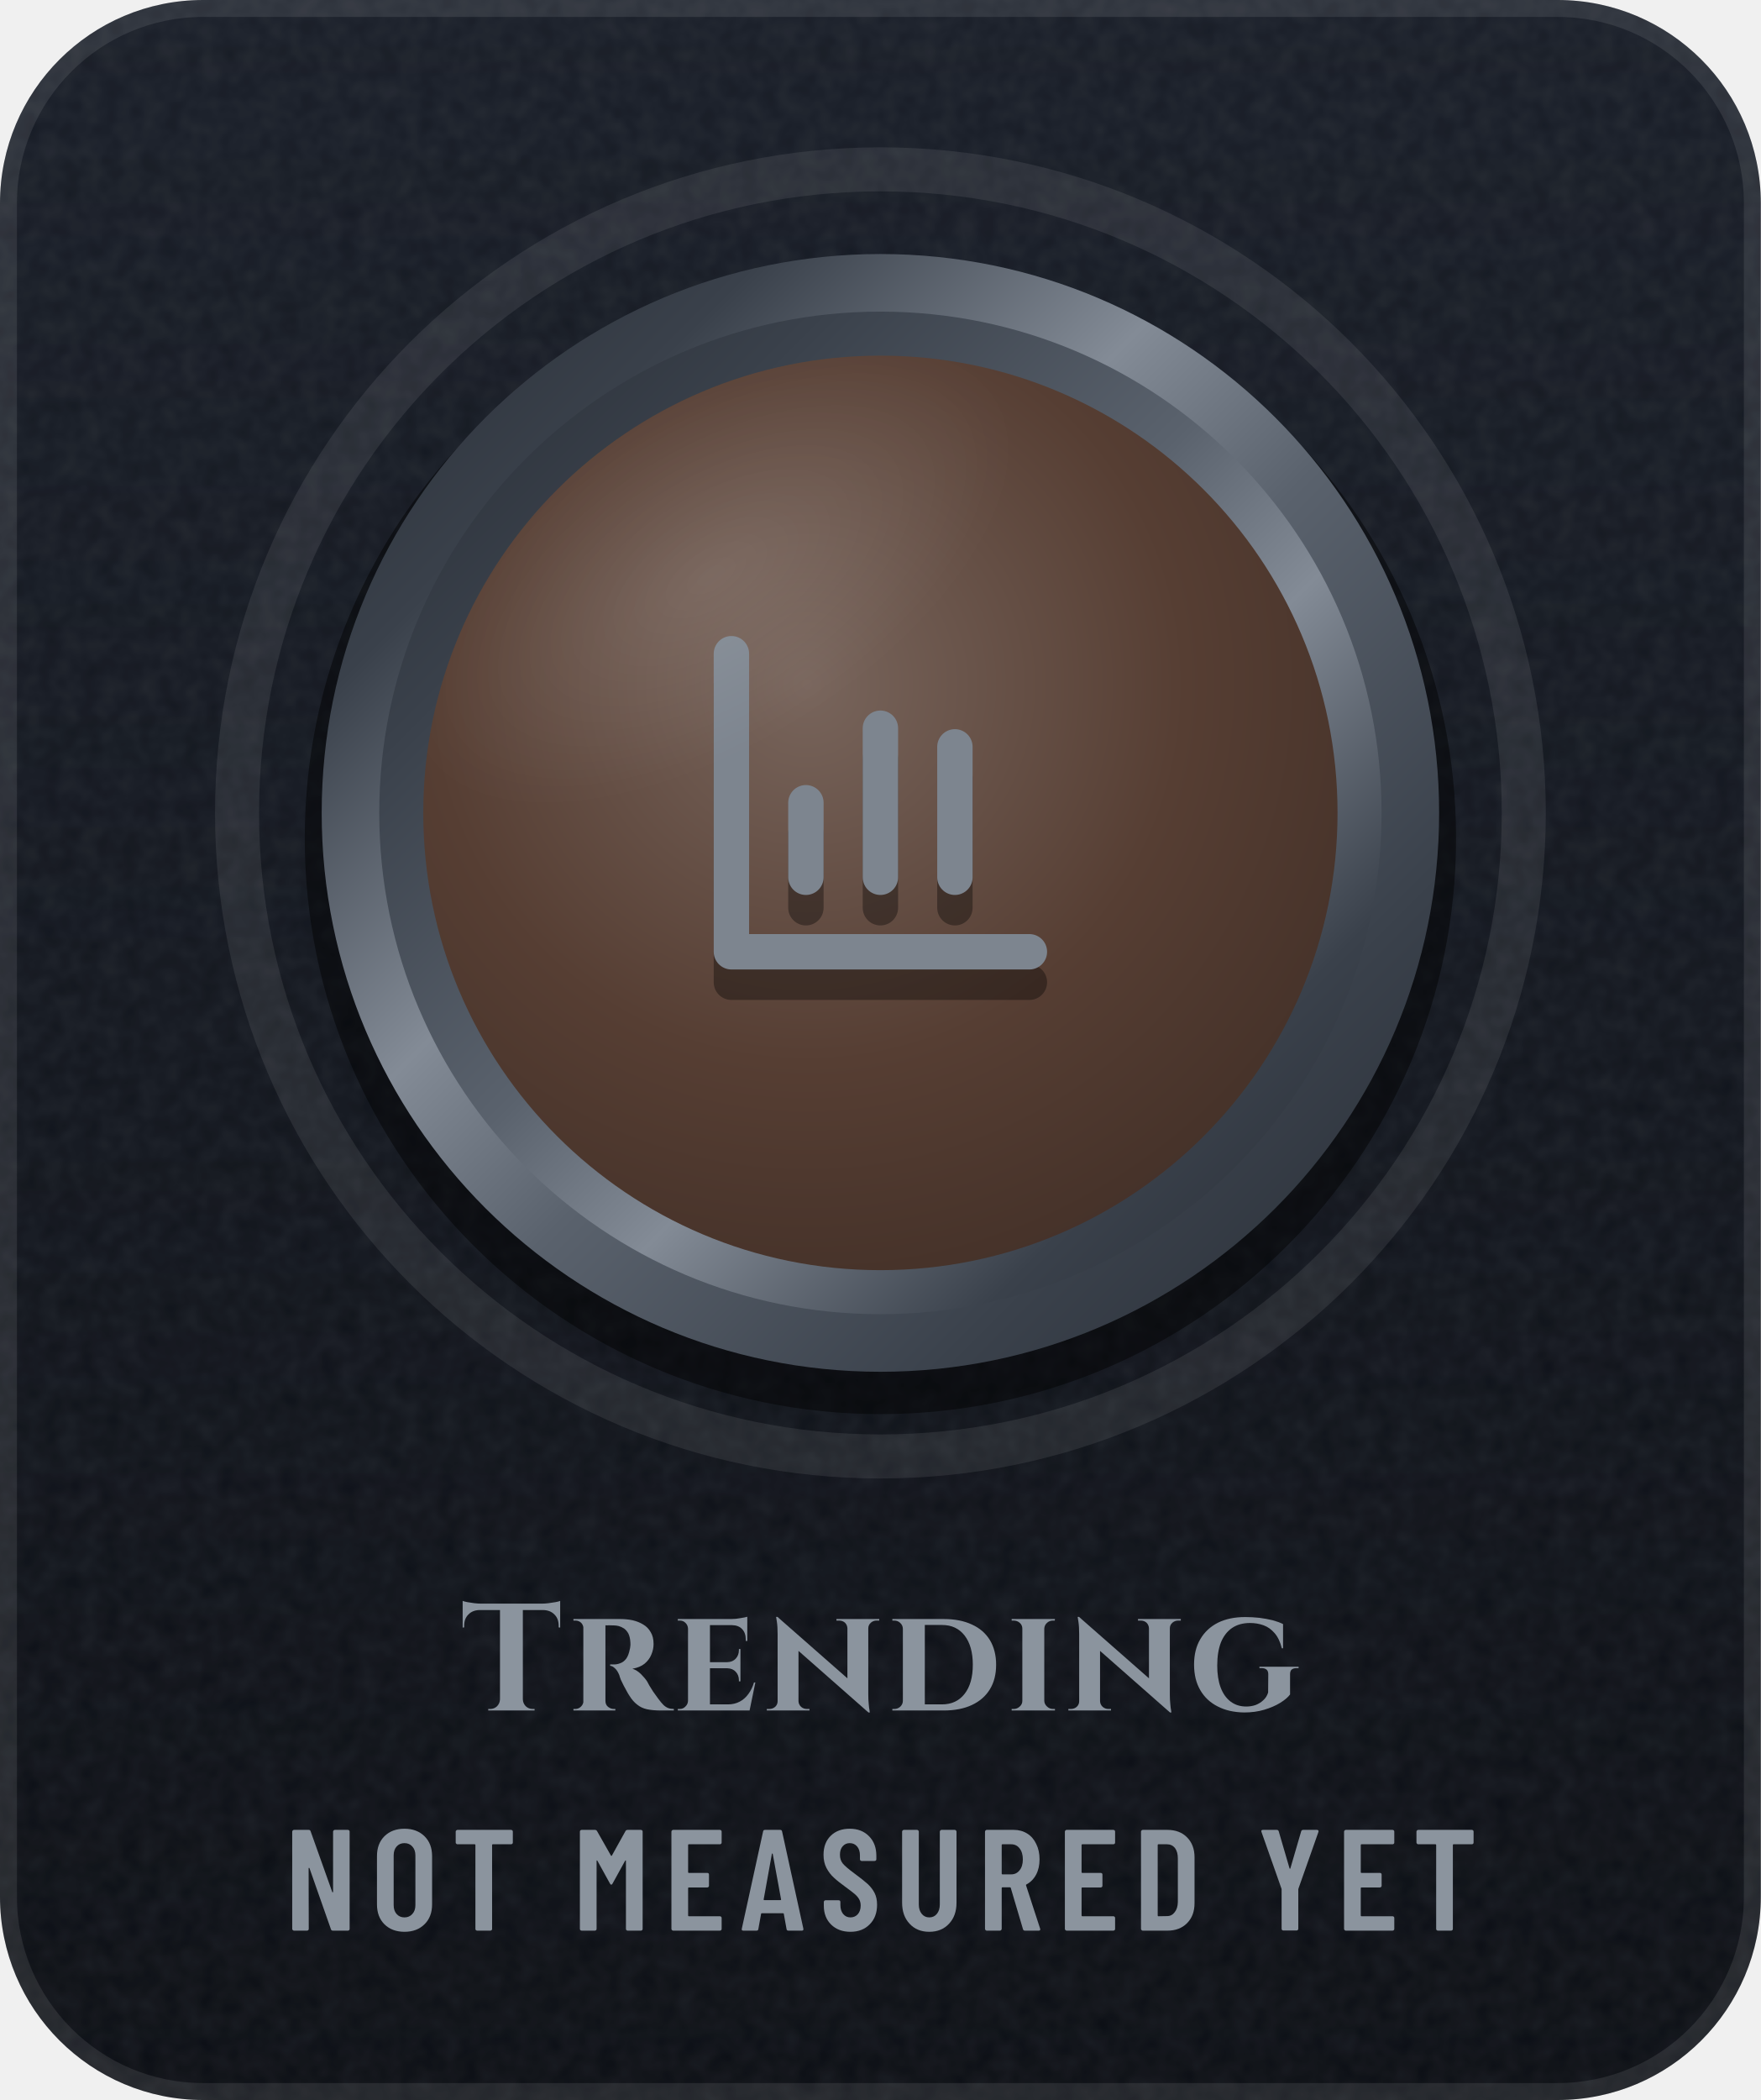
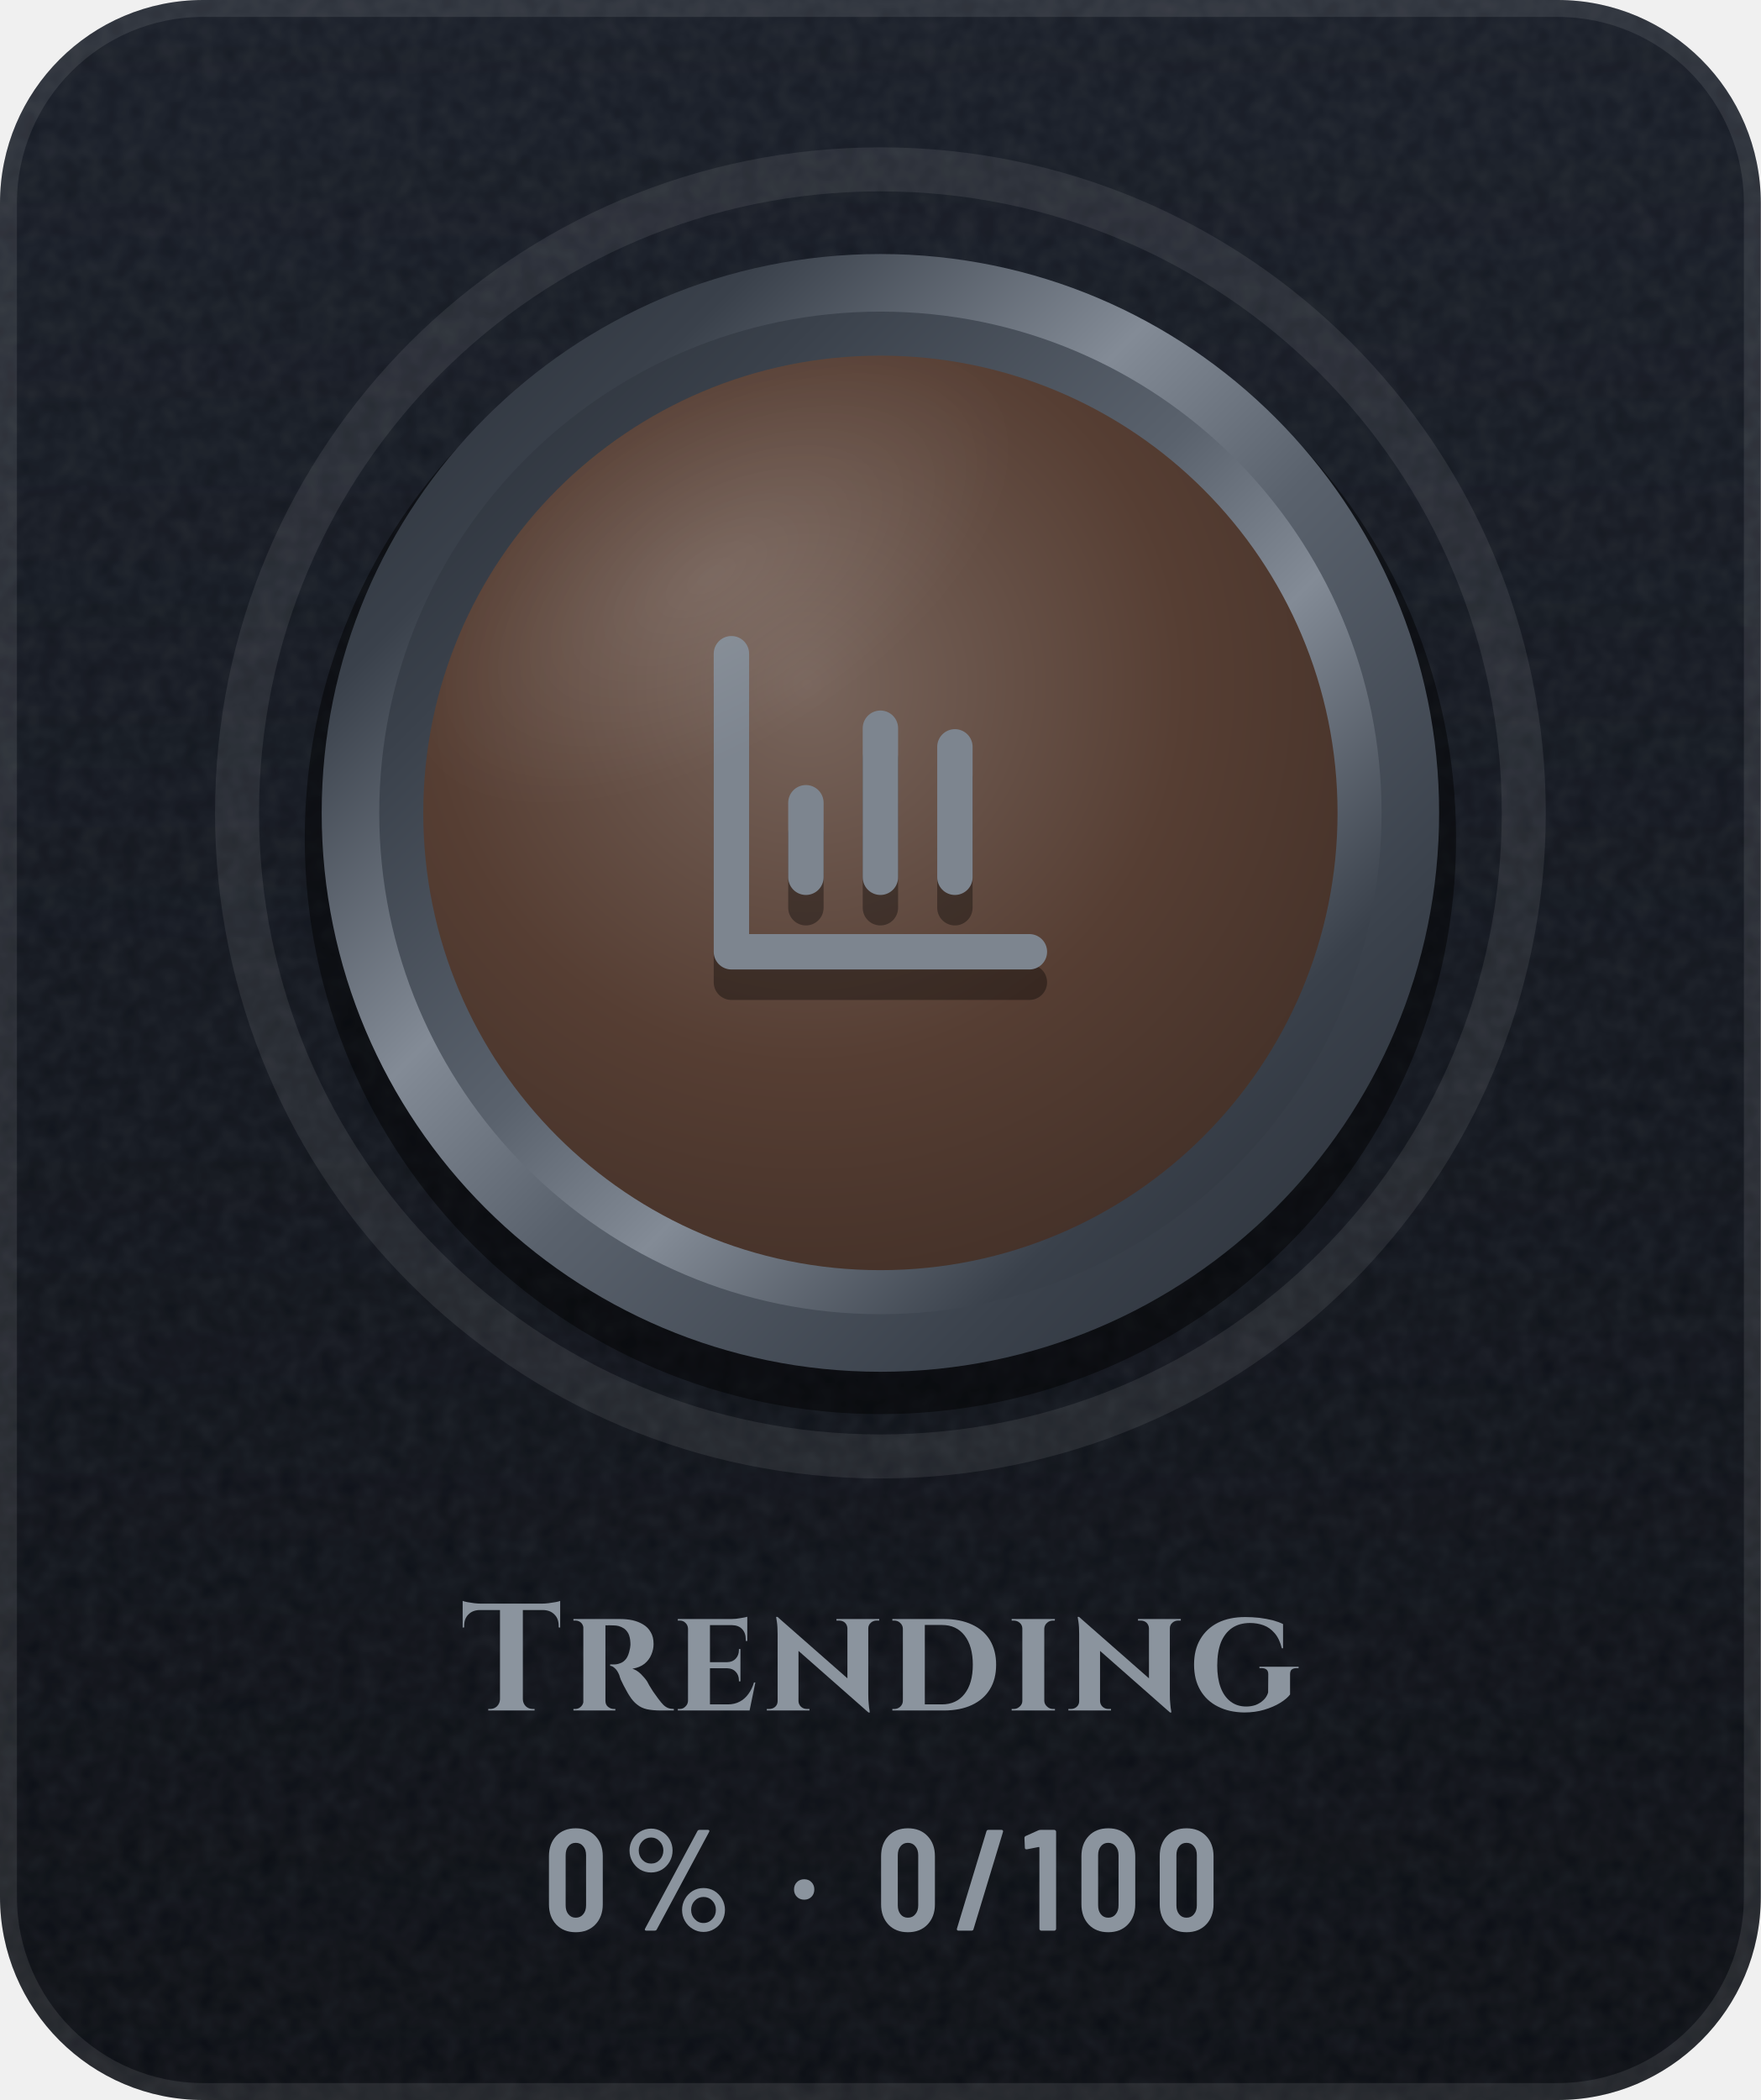
- <svg xmlns="http://www.w3.org/2000/svg" width="104" height="124" viewBox="0 0 104 124" role="img" aria-label="Trending: not measured yet">
+ <svg xmlns="http://www.w3.org/2000/svg" width="104" height="124" viewBox="0 0 104 124" role="img" aria-label="Trending: 0% (0 of 100)">
  <defs>
    <linearGradient id="bg" x1="0" y1="0" x2="0" y2="1">
      <stop offset="0" stop-color="#171C26" />
      <stop offset="1" stop-color="#0A0D13" />
    </linearGradient>
    <clipPath id="card">
      <rect width="104" height="124" rx="12" />
    </clipPath>
    <filter id="grain" x="0" y="0" width="100%" height="100%">
      <feTurbulence type="fractalNoise" baseFrequency=".85" numOctaves="2" stitchTiles="stitch" />
      <feColorMatrix values="0 0 0 0 1 0 0 0 0 1 0 0 0 0 1 0 0 0 .07 0" />
    </filter>
    <radialGradient id="glow" cx=".5" cy=".5" r=".5">
      <stop offset="0" stop-color="#5A626D" stop-opacity="0" />
      <stop offset="1" stop-color="#5A626D" stop-opacity="0" />
    </radialGradient>
    <linearGradient id="mh" x1="0" y1="0" x2="1" y2="0">
      <stop offset="0" stop-color="#252A32" />
      <stop offset="0.2" stop-color="#3A414B" />
      <stop offset="0.4" stop-color="#838B96" />
      <stop offset="0.54" stop-color="#5A626D" />
      <stop offset="0.78" stop-color="#3A414B" />
      <stop offset="1" stop-color="#252A32" />
    </linearGradient>
    <linearGradient id="md" x1="0" y1="0" x2="1" y2="1">
      <stop offset="0" stop-color="#252A32" />
      <stop offset="0.2" stop-color="#3A414B" />
      <stop offset="0.4" stop-color="#838B96" />
      <stop offset="0.54" stop-color="#5A626D" />
      <stop offset="0.78" stop-color="#3A414B" />
      <stop offset="1" stop-color="#252A32" />
    </linearGradient>
    <linearGradient id="mdr" x1="1" y1="1" x2="0" y2="0">
      <stop offset="0" stop-color="#252A32" />
      <stop offset="0.2" stop-color="#3A414B" />
      <stop offset="0.4" stop-color="#838B96" />
      <stop offset="0.54" stop-color="#5A626D" />
      <stop offset="0.78" stop-color="#3A414B" />
      <stop offset="1" stop-color="#252A32" />
    </linearGradient>
    <linearGradient id="dia" x1="0" y1="0" x2="1" y2="0">
      <stop offset="0" stop-color="#6CCBFF" />
      <stop offset=".5" stop-color="#C4B2FF" />
      <stop offset="1" stop-color="#F29BDD" />
    </linearGradient>
    <linearGradient id="pb" x1="0" y1="0" x2="1" y2="0">
      <stop offset="0" stop-color="#8F5125" />
      <stop offset="1" stop-color="#F5C69A" />
    </linearGradient>
    <linearGradient id="shg" x1="0" y1="0" x2="1" y2="0">
      <stop offset="0" stop-color="#FFFFFF" stop-opacity="0" />
      <stop offset=".5" stop-color="#FFFFFF" stop-opacity=".6" />
      <stop offset="1" stop-color="#FFFFFF" stop-opacity="0" />
    </linearGradient>
    <radialGradient id="en" cx=".42" cy=".36" r=".75">
      <stop offset="0" stop-color="#78655C" />
      <stop offset=".55" stop-color="#563E33" />
      <stop offset="1" stop-color="#402E26" />
    </radialGradient>
    <linearGradient id="ig" gradientUnits="userSpaceOnUse" x1="0" y1="34" x2="0" y2="62">
      <stop offset="0" stop-color="#7D858F" />
      <stop offset="1" stop-color="#4E5661" />
    </linearGradient>
    <radialGradient id="gl" cx=".5" cy=".5" r=".5">
      <stop offset="0" stop-color="#FFFFFF" stop-opacity=".45" />
      <stop offset="1" stop-color="#FFFFFF" stop-opacity="0" />
    </radialGradient>
    <clipPath id="fc">
      <circle cx="52" cy="48" r="27" />
    </clipPath>
  </defs>
  <g clip-path="url(#card)">
    <rect width="104" height="124" fill="url(#bg)" />
    <rect width="104" height="124" filter="url(#grain)" />
  </g>
  <rect x=".5" y=".5" width="103" height="123" rx="11.5" fill="none" stroke="#FFFFFF" stroke-opacity=".09" />
  <circle cx="52" cy="48" r="48" fill="url(#glow)" />
  <circle cx="52" cy="48" r="38" fill="none" stroke="#FFFFFF" stroke-opacity=".08" stroke-width="2.6" />
  <circle cx="52" cy="49.5" r="34" fill="#000000" fill-opacity=".45" />
  <circle cx="52" cy="48" r="33" fill="url(#md)" />
  <circle cx="52" cy="48" r="29.6" fill="url(#mdr)" />
  <circle cx="52" cy="48" r="27" fill="url(#en)" />
  <g transform="translate(38.8 36) scale(1.1)" fill="none" stroke="#000000" stroke-width="1.9" stroke-linecap="round" stroke-linejoin="round" stroke-opacity=".35">
    <path d="M4 4v16h16M8 16v-4M12 16V8M16 16v-7" />
  </g>
  <g transform="translate(38.8 34.2) scale(1.1)" fill="none" stroke="url(#ig)" stroke-width="1.9" stroke-linecap="round" stroke-linejoin="round">
    <path d="M4 4v16h16M8 16v-4M12 16V8M16 16v-7" />
  </g>
  <g clip-path="url(#fc)">
    <ellipse cx="42" cy="34" rx="20" ry="10" transform="rotate(-32 42 34)" fill="url(#gl)" opacity=".25" />
  </g>
  <g transform="translate(27.2 101) scale(0.009 -0.009)" fill="#8B949E">
    <use href="#s84" x="0" />
    <use href="#s114" x="700" />
    <use href="#s101" x="1392" />
    <use href="#s110" x="1989" />
    <use href="#s100" x="2801" />
    <use href="#s105" x="3583" />
    <use href="#s110" x="3968" />
    <use href="#s103" x="4780" />
  </g>
-   <g transform="translate(16.8 114) scale(0.0085 -0.0085)" fill="#8B949E">
-     <use href="#m78" x="0" />
-     <use href="#m79" x="601" />
-     <use href="#m84" x="1162" />
-     <use href="#m77" x="2002" />
-     <use href="#m69" x="2635" />
-     <use href="#m65" x="3164" />
-     <use href="#m83" x="3714" />
-     <use href="#m85" x="4242" />
-     <use href="#m82" x="4814" />
-     <use href="#m69" x="5369" />
-     <use href="#m68" x="5898" />
-     <use href="#m89" x="6759" />
-     <use href="#m69" x="7309" />
-     <use href="#m84" x="7838" />
+   <g transform="translate(32.1 114) scale(0.0085 -0.0085)" fill="#8B949E">
+     <use href="#m48" x="0" />
+     <use href="#m37" x="544" />
+     <use href="#m183" x="1704" />
+     <use href="#m48" x="2308" />
+     <use href="#m47" x="2852" />
+     <use href="#m49" x="3332" />
+     <use href="#m48" x="3700" />
+     <use href="#m48" x="4244" />
  </g>
  <defs>
-     <path id="m65" d="M325 11 306 116Q306 121 300 121H154Q148 121 148 116L129 11Q128 0 116 0H25Q11 0 14 13L162 689Q164 700 175 700H281Q292 700 294 689L442 13V9Q442 0 431 0H338Q326 0 325 11ZM171 212H282Q288 212 287 217L229 533Q228 536 226 536Q224 536 223 533L166 217Q165 212 171 212Z" />
-     <path id="m68" d="M54 12V688Q54 693 58 696Q61 700 66 700H237Q323 700 374 648Q426 596 426 509V191Q426 104 374 52Q323 0 237 0H66Q61 0 58 4Q54 7 54 12ZM175 100 235 101Q268 101 288 128Q309 154 310 198V502Q310 547 290 574Q269 600 234 600H175Q170 600 170 595V105Q170 100 175 100Z" />
-     <path id="m69" d="M391 600H175Q170 600 170 595V406Q170 401 175 401H303Q308 401 312 398Q315 394 315 389V312Q315 307 312 304Q308 300 303 300H175Q170 300 170 295V105Q170 100 175 100H391Q396 100 400 96Q403 93 403 88V12Q403 7 400 4Q396 0 391 0H66Q61 0 58 4Q54 7 54 12V688Q54 693 58 696Q61 700 66 700H391Q396 700 400 696Q403 693 403 688V612Q403 607 400 604Q396 600 391 600Z" />
-     <path id="m77" d="M383 700H475Q480 700 484 696Q487 693 487 688V12Q487 7 484 4Q480 0 475 0H383Q378 0 374 4Q371 7 371 12V484Q371 488 369 488Q367 488 365 485L278 327Q273 319 269 319Q265 319 260 327L173 485Q171 488 169 488Q167 488 167 484V12Q167 7 164 4Q160 0 155 0H63Q58 0 54 4Q51 7 51 12V688Q51 693 54 696Q58 700 63 700H155Q165 700 170 692L267 521Q270 517 273 521L368 692Q373 700 383 700Z" />
-     <path id="m78" d="M350 700H441Q446 700 450 696Q453 693 453 688V12Q453 7 450 4Q446 0 441 0H336Q326 0 323 10L174 434Q173 437 170 436Q168 436 168 433L169 12Q169 7 166 4Q162 0 157 0H66Q61 0 58 4Q54 7 54 12V688Q54 693 58 696Q61 700 66 700H169Q179 700 182 690L332 269Q333 266 336 266Q338 267 338 270V688Q338 693 342 696Q345 700 350 700Z" />
-     <path id="m79" d="M42 182V518Q42 604 94 656Q147 708 233 708Q319 708 372 656Q425 604 425 518V182Q425 96 372 44Q319 -8 233 -8Q147 -8 94 44Q42 96 42 182ZM309 177V523Q309 561 288 584Q267 608 233 608Q199 608 178 584Q158 561 158 523V177Q158 139 178 116Q199 92 233 92Q267 92 288 116Q309 139 309 177Z" />
-     <path id="m82" d="M318 10 233 297Q231 301 228 301H175Q170 301 170 296V12Q170 7 166 4Q163 0 158 0H66Q61 0 58 4Q54 7 54 12V688Q54 693 58 696Q61 700 66 700H254Q307 700 348 674Q388 649 410 602Q433 556 433 496Q433 434 409 389Q385 344 342 321Q338 320 339 315L437 14Q438 12 438 9Q438 0 427 0H331Q321 0 318 10ZM170 595V396Q170 391 175 391H236Q272 391 294 419Q317 447 317 495Q317 543 294 572Q272 600 236 600H175Q170 600 170 595Z" />
-     <path id="m83" d="M34 173V199Q34 204 38 208Q41 211 46 211H137Q142 211 146 208Q149 204 149 199V179Q149 140 168 116Q188 92 219 92Q250 92 270 114Q290 137 290 174Q290 200 279 219Q268 238 248 255Q228 272 184 304Q134 340 104 368Q73 396 52 436Q32 475 32 527Q32 610 82 659Q132 708 214 708Q297 708 348 656Q399 605 399 520V496Q399 491 396 488Q392 484 387 484H297Q292 484 288 488Q285 491 285 496V522Q285 561 266 584Q246 608 214 608Q184 608 165 586Q146 565 146 527Q146 491 166 466Q187 441 247 397Q308 352 339 324Q370 295 387 261Q404 227 404 180Q404 95 353 44Q302 -8 219 -8Q136 -8 85 42Q34 92 34 173Z" />
-     <path id="m84" d="M425 688V612Q425 607 422 604Q418 600 413 600H286Q281 600 281 595V12Q281 7 278 4Q274 0 269 0H177Q172 0 168 4Q165 7 165 12V595Q165 600 160 600H40Q35 600 32 604Q28 607 28 612V688Q28 693 32 696Q35 700 40 700H413Q418 700 422 696Q425 693 425 688Z" />
-     <path id="m85" d="M50 194V688Q50 693 54 696Q57 700 62 700H154Q159 700 162 696Q166 693 166 688V182Q166 142 186 117Q206 92 239 92Q272 92 292 117Q312 142 312 182V688Q312 693 316 696Q319 700 324 700H416Q421 700 424 696Q428 693 428 688V194Q428 103 376 48Q324 -8 239 -8Q153 -8 102 48Q50 103 50 194Z" />
-     <path id="m89" d="M170 13V286L169 292L30 686Q29 688 29 691Q29 700 40 700H136Q147 700 150 690L225 433Q226 430 228 430Q230 430 231 433L306 690Q309 700 320 700H416Q422 700 425 696Q428 693 426 686L287 292L286 286V13Q286 8 282 4Q279 1 274 1H182Q177 1 174 4Q170 8 170 13Z" />
+     <path id="m37" d="M54 557Q54 598 74 633Q94 668 128 688Q163 709 204 709Q244 709 278 688Q313 668 333 633Q353 598 353 557Q353 515 333 480Q313 445 279 424Q245 404 204 404Q163 404 128 424Q94 445 74 480Q54 515 54 557ZM162 14 526 692Q530 700 541 700H599Q606 700 608 696Q610 692 607 686L243 8Q239 0 228 0H170Q163 0 161 4Q159 8 162 14ZM289 557Q289 594 264 620Q239 647 204 647Q168 647 143 621Q118 595 118 557Q118 519 143 492Q168 466 204 466Q240 466 264 492Q289 519 289 557ZM419 144Q419 185 439 220Q459 255 493 276Q527 296 568 296Q609 296 643 276Q677 255 697 220Q717 185 717 144Q717 102 697 67Q677 32 643 12Q609 -9 568 -9Q527 -9 493 12Q459 32 439 67Q419 102 419 144ZM654 144Q654 182 629 208Q604 234 568 234Q532 234 507 208Q482 182 482 144Q482 106 507 80Q532 53 568 53Q604 53 629 80Q654 106 654 144Z" />
+     <path id="m47" d="M21 14 226 690Q229 700 239 700H331Q337 700 340 696Q343 692 341 686L136 10Q133 0 123 0H31Q25 0 22 4Q19 8 21 14Z" />
+     <path id="m48" d="M38 183V517Q38 604 89 658Q140 711 224 711Q309 711 360 658Q412 604 412 517V183Q412 96 360 42Q309 -11 224 -11Q140 -11 89 42Q38 96 38 183ZM296 176V524Q296 563 276 586Q257 610 224 610Q192 610 173 586Q154 563 154 524V176Q154 137 173 114Q192 90 224 90Q257 90 276 114Q296 137 296 176Z" />
+     <path id="m49" d="M122 700H218Q223 700 226 696Q230 693 230 688V12Q230 7 226 4Q223 0 218 0H126Q121 0 118 4Q114 7 114 12V576Q114 578 112 580Q111 582 109 581L27 565H24Q13 565 13 576L10 643Q10 653 18 657L107 697Q114 700 122 700Z" />
+     <path id="m183" d="M37 286Q37 317 57 337Q77 357 108 357Q139 357 158 337Q178 317 178 286Q178 255 158 235Q138 215 108 215Q77 215 57 235Q37 255 37 286Z" />
    <path id="s84" d="M654 719V544L644 545V556Q644 603 616 630Q589 658 542 659H409V73Q410 47 428 28Q447 10 473 10H486V0H182V10H195Q221 10 240 28Q258 47 259 73V659H125Q79 658 52 630Q24 603 24 556V545L14 544V719Q24 715 44 711Q65 707 90 704Q115 701 136 701H532Q554 701 578 704Q603 707 624 711Q645 715 654 719Z" />
    <path id="s100" d="M371 600Q478 600 555 564Q632 529 673 462Q714 394 714 300Q714 206 673 139Q632 72 555 36Q478 0 371 0H33V10H46Q69 10 86 26Q102 42 102 64V537Q101 560 84 575Q68 590 45 590H33V600ZM246 561V40H359Q453 40 507 109Q561 178 561 300Q561 422 507 492Q453 561 359 561Z" />
    <path id="s101" d="M543 184 505 0H34V10H47Q69 10 84 26Q100 41 101 63V537Q100 560 84 575Q69 590 47 590H34V600H385Q414 600 446 606Q478 611 490 615V456H480V465Q480 509 456 534Q433 559 389 560H245V317H359Q394 318 414 340Q435 363 435 396V403H445V191H435V199Q435 232 414 254Q394 276 359 277H245V40H363Q406 40 440 58Q473 75 497 108Q521 140 534 184Z" />
    <path id="s103" d="M370 613Q416 613 462 608Q509 602 550 592Q590 581 618 567V408H610Q594 472 562 508Q531 544 490 559Q449 574 401 574Q331 574 283 541Q235 508 210 446Q186 383 186 295Q186 212 208 152Q230 92 273 59Q316 26 377 26Q409 26 438 36Q467 47 489 68Q511 88 520 118L521 238Q521 258 510 268Q498 278 477 278H463V287H720V278H707Q683 278 672 266Q664 256 664 238V105Q643 77 599 50Q555 23 495 5Q435 -13 364 -13Q264 -12 190 26Q116 63 75 133Q34 203 34 301Q34 399 75 468Q116 538 191 576Q266 613 370 613Z" />
    <path id="s105" d="M104 63V537Q104 560 87 575Q70 590 46 590H34V600H318L317 590H306Q282 590 266 575Q249 560 248 537V63Q249 41 266 26Q282 10 306 10H318V0H34V10H47Q70 10 87 26Q104 41 104 63Z" />
    <path id="s110" d="M91 614 550 211V539Q549 561 534 576Q518 590 495 590H478V600H759V590H742Q720 590 704 576Q687 561 687 539V104Q687 69 690 42Q692 16 695 2L697 -13H688L229 391V61Q230 39 246 24Q262 10 284 10H301V0H21V10H37Q60 10 76 24Q92 39 92 61V500Q92 551 87 583L82 614Z" />
    <path id="s114" d="M106 0H41V10H53Q75 10 91 26Q103 38 106 54V547Q103 564 91 576Q75 590 54 590H41V600H349Q390 600 429 592Q468 583 499 564Q530 546 548 514Q567 483 567 436Q567 401 552 366Q538 332 508 307Q477 282 428 274Q457 265 484 239Q510 213 525 190Q529 182 539 164Q549 147 564 124Q580 102 597 78Q617 51 632 36Q647 22 663 16Q679 10 700 10V0H616Q562 0 524 8Q487 16 460 38Q432 59 409 96Q400 109 390 128Q380 146 370 165Q360 184 352 202Q345 220 342 232Q329 264 312 278Q296 293 282 293V302H307Q328 302 348 310Q369 317 386 338Q403 360 411 402Q413 408 414 419Q416 430 415 444Q413 481 402 504Q390 526 373 538Q356 549 338 554Q321 558 308 558Q289 559 274 559Q259 558 251 559V63Q251 38 268 24Q286 10 306 10H316V0Z" />
  </defs>
</svg>
